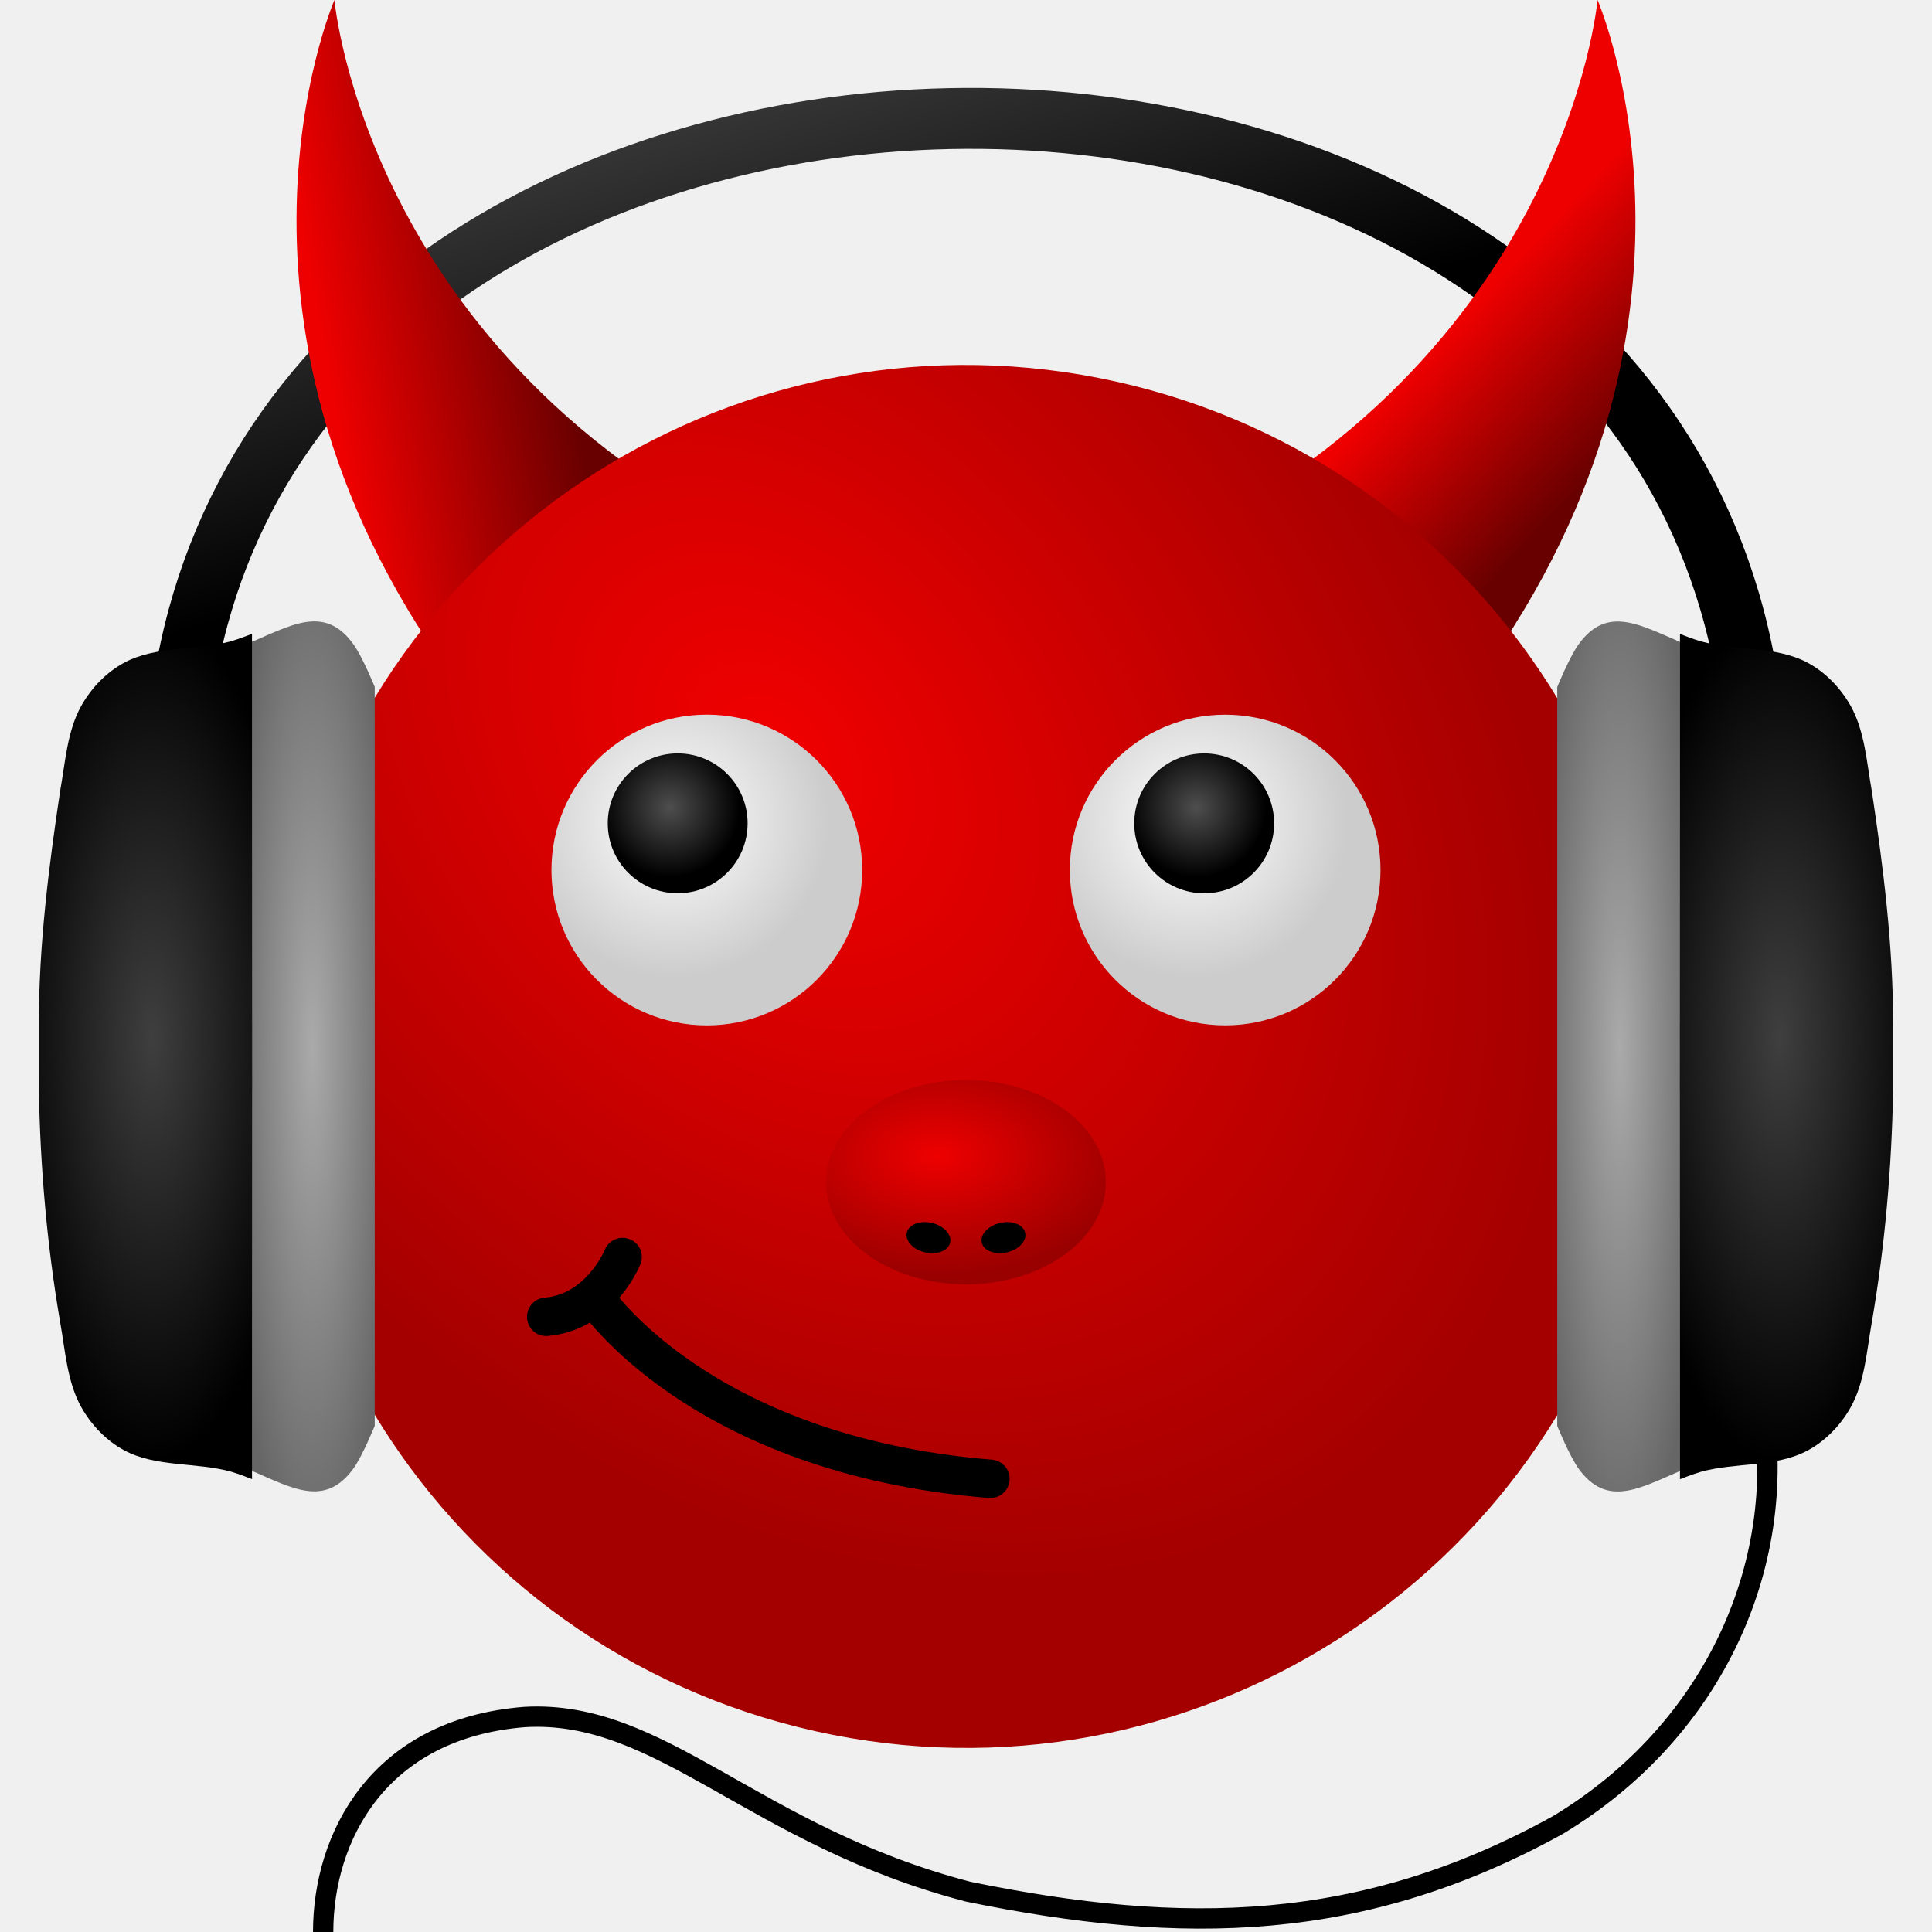
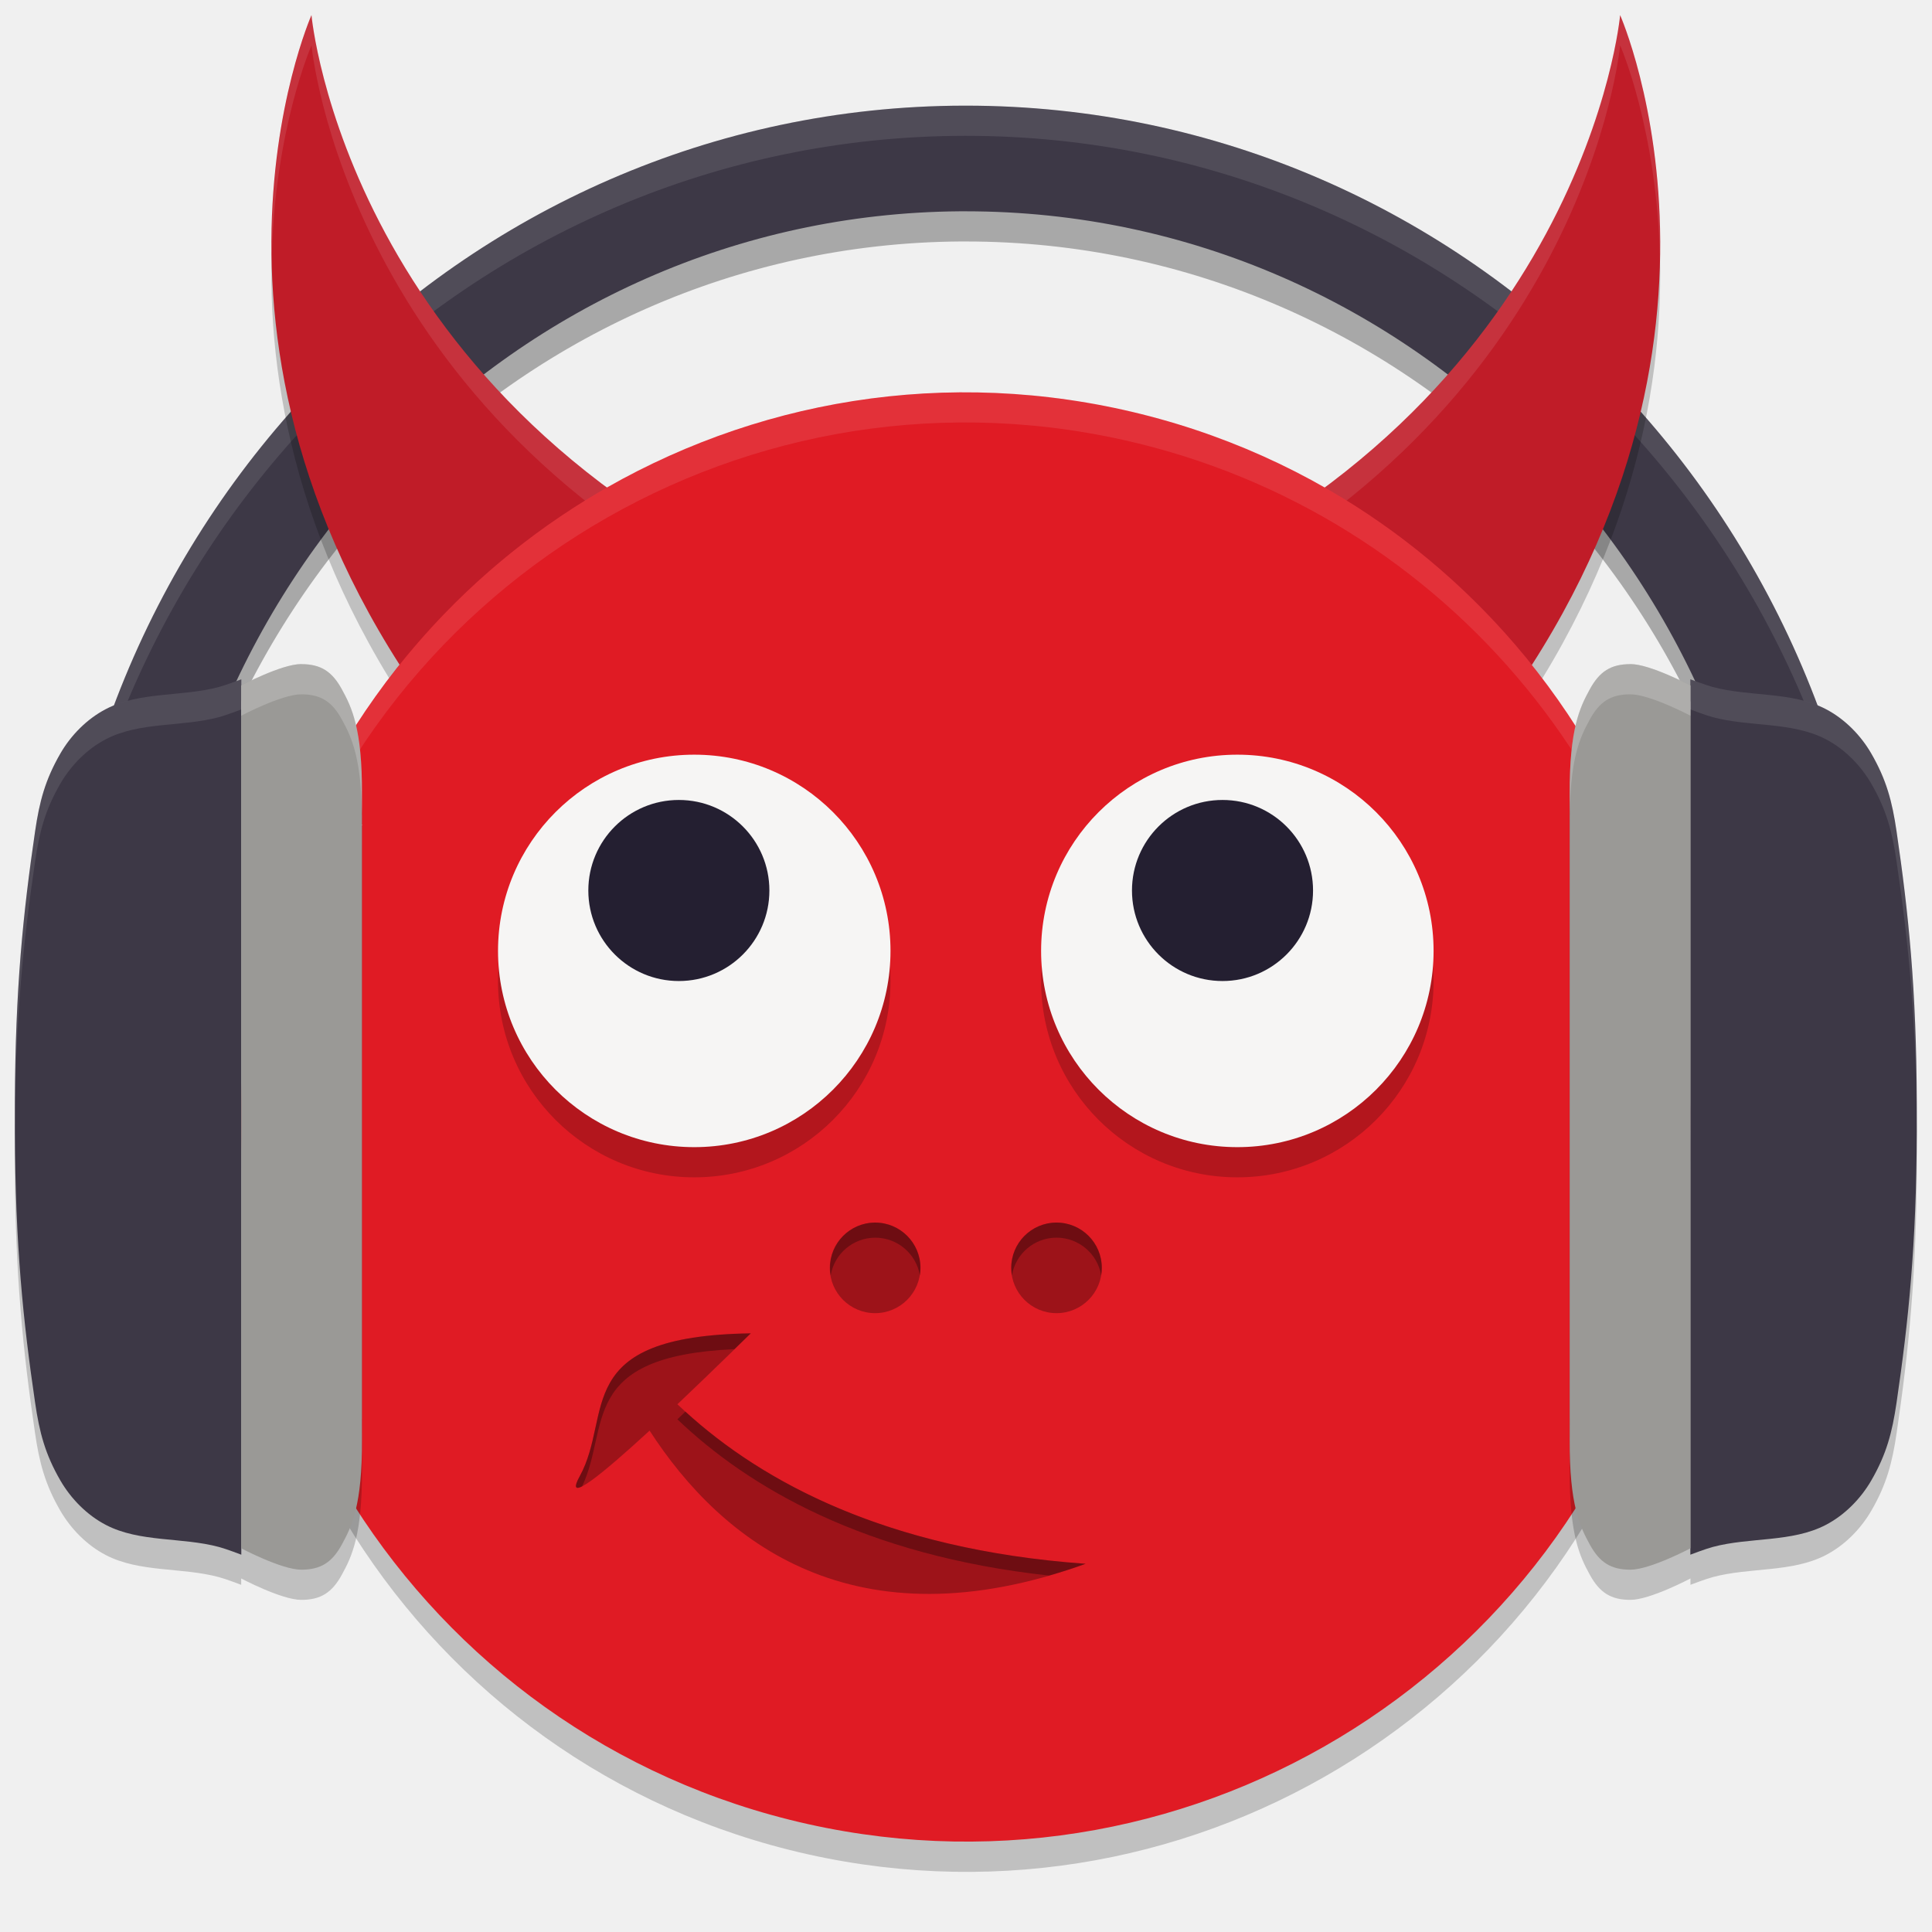
- <svg xmlns="http://www.w3.org/2000/svg" xmlns:ns1="http://www.openswatchbook.org/uri/2009/osb" xmlns:xlink="http://www.w3.org/1999/xlink" width="128" height="128" viewBox="0 0 33.867 33.867" version="1.1" id="svg8">
-   <defs id="defs2">
-     <linearGradient id="linearGradient894">
-       <stop style="stop-color:#ee0000;stop-opacity:1" offset="0" id="stop890" />
-       <stop style="stop-color:#990000;stop-opacity:1" offset="1" id="stop892" />
-     </linearGradient>
-     <linearGradient id="linearGradient890">
-       <stop style="stop-color:#ffffff;stop-opacity:1" offset="0" id="stop886" />
-       <stop style="stop-color:#cccccc;stop-opacity:1" offset="1" id="stop888" />
-     </linearGradient>
-     <linearGradient id="linearGradient886">
-       <stop id="stop882" offset="0" style="stop-color:#ee0000;stop-opacity:1" />
-       <stop id="stop884" offset="1" style="stop-color:#690000;stop-opacity:1" />
-     </linearGradient>
-     <linearGradient id="linearGradient3103" ns1:paint="solid">
-       <stop style="stop-color:#000000;stop-opacity:1;" offset="0" id="stop3101" />
-     </linearGradient>
-     <linearGradient id="linearGradient1123">
-       <stop style="stop-color:#3f3f3f;stop-opacity:1" offset="0" id="stop1119" />
-       <stop style="stop-color:#000000;stop-opacity:1" offset="1" id="stop1121" />
-     </linearGradient>
-     <linearGradient id="linearGradient1097">
-       <stop style="stop-color:#aaaaaa;stop-opacity:1" offset="0" id="stop1093" />
-       <stop style="stop-color:#666666;stop-opacity:1" offset="1" id="stop1095" />
-     </linearGradient>
-     <linearGradient id="linearGradient1051">
-       <stop style="stop-color:#f10000;stop-opacity:1" offset="0" id="stop1047" />
-       <stop style="stop-color:#a40000;stop-opacity:1" offset="1" id="stop1049" />
-     </linearGradient>
-     <linearGradient id="linearGradient985">
-       <stop style="stop-color:#4e4e4e;stop-opacity:1" offset="0" id="stop981" />
-       <stop style="stop-color:#000000;stop-opacity:1" offset="1" id="stop983" />
-     </linearGradient>
-     <linearGradient id="linearGradient977">
-       <stop id="stop973" offset="0" style="stop-color:#ffffff;stop-opacity:1" />
-       <stop id="stop975" offset="1" style="stop-color:#cccccc;stop-opacity:1" />
-     </linearGradient>
-     <linearGradient id="linearGradient5949" ns1:paint="solid">
-       <stop style="stop-color:#000000;stop-opacity:1;" offset="0" id="stop5947" />
-     </linearGradient>
-     <radialGradient xlink:href="#linearGradient890" id="radialGradient971" cx="176.99" cy="62.193" fx="176.99" fy="62.193" r="2.646" gradientUnits="userSpaceOnUse" gradientTransform="matrix(1.029327,0,0,1.029327,-5.181933,-1.413335)" />
-     <radialGradient xlink:href="#linearGradient985" id="radialGradient987" cx="194.923" cy="58.04" fx="194.923" fy="58.04" r="1.191" gradientUnits="userSpaceOnUse" gradientTransform="matrix(1.029327,0,0,1.029327,-23.56255,2.603114)" />
-     <radialGradient xlink:href="#linearGradient985" id="radialGradient1011" gradientUnits="userSpaceOnUse" gradientTransform="translate(7.481709,13.79963)" cx="194.923" cy="58.04" fx="194.923" fy="58.04" r="1.191" />
-     <radialGradient xlink:href="#linearGradient977" id="radialGradient1013" gradientUnits="userSpaceOnUse" gradientTransform="translate(25.47677,9.897612)" cx="176.99" cy="62.193" fx="176.99" fy="62.193" r="2.646" />
-     <radialGradient xlink:href="#linearGradient1051" id="radialGradient1053" cx="180.395" cy="22.196" fx="180.395" fy="22.196" r="11.774" gradientUnits="userSpaceOnUse" gradientTransform="matrix(1.125277,0.8291645,-0.6012307,0.8159431,-10.67403,-144.7192)" />
-     <radialGradient xlink:href="#linearGradient1097" id="radialGradient1101" cx="142.129" cy="68.291" fx="142.129" fy="68.291" r="7.407" gradientTransform="matrix(0,-1.206365,0.1963586,0,115.6513,235.941)" gradientUnits="userSpaceOnUse" />
-     <radialGradient xlink:href="#linearGradient1123" id="radialGradient1125" cx="142.187" cy="65.234" fx="142.187" fy="65.234" r="7.197" gradientTransform="matrix(-0.00173392,-0.9999985,0.3631627,-6.2969655e-4,102.8902,206.5436)" gradientUnits="userSpaceOnUse" />
-     <radialGradient xlink:href="#linearGradient1097" id="radialGradient1151" gradientUnits="userSpaceOnUse" gradientTransform="matrix(0,-1.206365,0.1963586,0,115.6513,235.941)" cx="142.129" cy="68.291" fx="142.129" fy="68.291" r="7.407" />
-     <radialGradient xlink:href="#linearGradient1123" id="radialGradient1153" gradientUnits="userSpaceOnUse" gradientTransform="matrix(-0.00173392,-0.9999985,0.3631627,-6.2969655e-4,102.8902,206.5436)" cx="142.187" cy="65.234" fx="142.187" fy="65.234" r="7.197" />
-     <linearGradient xlink:href="#linearGradient1123" id="linearGradient3127" x1="169.89" y1="49.193" x2="171.852" y2="55.973" gradientUnits="userSpaceOnUse" gradientTransform="matrix(1.029327,0,0,1.029327,-5.0747,-1.95802)" />
-     <linearGradient gradientTransform="matrix(1.029327,0,0,1.029327,-5.074698,-1.413335)" gradientUnits="userSpaceOnUse" y2="56.368" x2="183.621" y1="54.014" x1="181.104" id="linearGradient888" xlink:href="#linearGradient886" />
-     <linearGradient gradientTransform="matrix(1.029327,0,0,1.029327,-5.074698,-1.413335)" gradientUnits="userSpaceOnUse" y2="55.191" x2="166.384" y1="55.932" x1="162.433" id="linearGradient896" xlink:href="#linearGradient886" />
-     <radialGradient xlink:href="#linearGradient894" id="radialGradient918" gradientUnits="userSpaceOnUse" gradientTransform="matrix(0.8024233,0.00681318,-0.01280073,1.303278,-210.5732,89.86149)" cx="178.116" cy="62.504" fx="178.116" fy="62.504" r="2.646" />
-   </defs>
-   <g id="layer1" transform="translate(-156.1042,-48.19197)">
-     <path style="fill:none;stroke:url(#linearGradient3127);stroke-width:1.068;stroke-linecap:butt;stroke-linejoin:miter;stroke-miterlimit:4;stroke-dasharray:none;stroke-opacity:1" d="m 159.376,59.895 c 2.355,-12.719 24.967,-12.955 27.323,0" id="path4528" />
-     <path id="path4562" style="fill:url(#linearGradient896);fill-opacity:1;stroke:none;stroke-width:0.089;stroke-linecap:butt;stroke-linejoin:miter;stroke-miterlimit:4;stroke-dasharray:none;stroke-opacity:1" d="m 161.967,48.192 c 0,0 -2.621,6.026 2.544,12.491 l 5.552,-2.659 c -7.519,-3.269 -8.096,-9.832 -8.096,-9.832 z" />
-     <path d="m 184.108,48.192 c 0,0 2.621,6.026 -2.544,12.491 l -5.552,-2.659 c 7.519,-3.269 8.096,-9.832 8.096,-9.832 z" style="fill:url(#linearGradient888);fill-opacity:1;stroke:none;stroke-width:0.089;stroke-linecap:butt;stroke-linejoin:miter;stroke-miterlimit:4;stroke-dasharray:none;stroke-opacity:1" id="path4573" />
-     <circle transform="rotate(12.5836)" cy="27.41" cx="183.415" id="ellipse903" style="fill:url(#radialGradient1053);fill-opacity:1;stroke:none;stroke-width:0.369;stroke-miterlimit:4;stroke-dasharray:none;stroke-opacity:1" r="12.119" />
-     <ellipse style="fill:url(#radialGradient918);fill-opacity:1;stroke:none;stroke-width:0.036;stroke-opacity:1" id="circle916" cx="-68.915" cy="173.038" rx="1.791" ry="2.452" transform="rotate(-90)" />
-     <path style="fill:none;stroke:#000000;stroke-width:0.674;stroke-linecap:round;stroke-linejoin:miter;stroke-miterlimit:4;stroke-dasharray:none;stroke-opacity:1;stroke-dashoffset:0" d="m 173.465,74.115 c -5.134,-0.417 -6.948,-3.197 -6.948,-3.197" id="path6269" />
-     <path style="fill:none;stroke:#000000;stroke-width:0.674;stroke-linecap:round;stroke-linejoin:miter;stroke-miterlimit:4;stroke-dasharray:none;stroke-opacity:1" d="m 165.679,71.275 c 0.956,-0.084 1.339,-1.048 1.339,-1.048" id="path6290" />
-     <path style="fill:none;stroke:#000000;stroke-width:0.356;stroke-linecap:butt;stroke-linejoin:miter;stroke-miterlimit:4;stroke-dasharray:none;stroke-opacity:1" d="m 186.972,72.637 c 0.535,2.913 -0.807,5.89 -3.559,7.547 -3.425,1.894 -6.57,1.942 -10.338,1.168 -3.764,-0.981 -5.373,-3.2 -7.773,-3.062 -2.578,0.204 -3.533,2.12 -3.533,3.769" id="path4529" />
-     <circle r="2.723" cy="63.443" cx="177.581" id="circle949" style="fill:url(#radialGradient971);fill-opacity:1;stroke:none;stroke-width:0.047;stroke-opacity:1" />
-     <circle style="fill:url(#radialGradient987);fill-opacity:1;stroke-width:0.048" id="circle943" cx="177.213" cy="62.625" r="1.226" />
-     <g id="g1045" transform="matrix(1.029327,0,0,1.029327,-40.49308,-11.60121)">
-       <circle r="2.646" cy="72.906" cx="203.033" id="circle1007" style="fill:url(#radialGradient1013);fill-opacity:1;stroke:none;stroke-width:0.045;stroke-opacity:1" />
-       <circle style="fill:url(#radialGradient1011);fill-opacity:1;stroke-width:0.047" id="circle1009" cx="202.537" cy="72.111" r="1.191" />
+ <svg xmlns="http://www.w3.org/2000/svg" width="128" height="128" version="1.1" viewBox="0 0 33.867 33.867">
+   <g transform="translate(-156.79 -48.192)">
+     <path d="m173.69 50.573a15.994 16.404 0 0 0-15.965 16.404h1.806a14.188 14.552 0 0 1 14.08-14.552 14.188 14.552 0 0 1 0.109 0 14.188 14.552 0 0 1 14.188 14.552h1.806a15.994 16.404 0 0 0-15.994-16.404 15.994 16.404 0 0 0-0.029 0z" opacity=".3" stroke-linecap="round" stroke-width=".038" />
+     <path d="m173.69 50.044a15.994 16.404 0 0 0-15.965 16.404h1.806a14.188 14.552 0 0 1 14.08-14.552 14.188 14.552 0 0 1 0.109 0 14.188 14.552 0 0 1 14.188 14.552h1.806a15.994 16.404 0 0 0-15.994-16.404 15.994 16.404 0 0 0-0.029 0z" fill="#3d3846" stroke-linecap="round" stroke-width=".038" />
+     <g>
+       <path d="m173.69 50.044a15.994 16.404 0 0 0-15.965 16.404h8e-3a15.994 16.404 0 0 1 15.957-15.875 15.994 16.404 0 0 1 0.029 0 15.994 16.404 0 0 1 15.986 15.875h8e-3a15.994 16.404 0 0 0-15.994-16.404 15.994 16.404 0 0 0-0.029 0z" fill="#fff" opacity=".1" stroke-linecap="round" stroke-width=".038" />
+       <path d="m162.25 48.986s-2.77 6.254 2.689 12.965l5.869-2.76c-7.949-3.393-8.558-10.204-8.558-10.204z" opacity=".2" />
+       <path d="m162.25 48.457s-2.77 6.254 2.689 12.965l5.869-2.76c-7.949-3.393-8.558-10.204-8.558-10.204z" fill="#c01c28" />
+       <path d="m185.19 48.986s2.77 6.254-2.689 12.965l-5.869-2.76c7.949-3.393 8.558-10.204 8.558-10.204z" opacity=".2" />
+       <path d="m185.19 48.457s2.77 6.254-2.689 12.965l-5.869-2.76c7.949-3.393 8.558-10.204 8.558-10.204z" fill="#c01c28" />
+       <path transform="matrix(.26458 0 0 .26458 156.79 48.192)" d="m107.34 1s-2.302 25.746-32.344 38.568l2.166 1.018c27.975-13.105 30.178-37.586 30.178-37.586s2.457 5.572 2.639 14.197c0.204-9.756-2.639-16.197-2.639-16.197z" fill="#fffefe" opacity=".1" />
+       <circle transform="rotate(12.584)" cx="184.43" cy="28.813" r="12.7" opacity=".2" />
+       <path d="m162.25 48.457s0.609 6.812 8.558 10.205l-0.573 0.269c-7.402-3.467-7.984-9.945-7.984-9.945s-0.65 1.474-0.698 3.756c-0.054-2.581 0.698-4.285 0.698-4.285z" fill="#fffefe" opacity=".1" />
+       <circle transform="rotate(12.584)" cx="184.31" cy="28.296" r="12.7" fill="#e01b24" />
+       <path d="m173.67 55.071a12.7 12.7 0 0 0-12.345 9.933 12.7 12.7 0 0 0-0.302 3.027 12.7 12.7 0 0 1 0.302-2.498 12.7 12.7 0 0 1 15.162-9.628 12.7 12.7 0 0 1 9.93 12.135 12.7 12.7 0 0 0-9.93-12.664 12.7 12.7 0 0 0-2.817-0.305z" fill="#fff" opacity=".1" />
+       <g>
+         <circle cx="172.13" cy="70.417" r=".794" opacity=".3" />
+         <circle cx="175.31" cy="70.417" r=".794" opacity=".3" />
+         <circle cx="178.48" cy="65.39" r="3.44" opacity=".2" />
+         <circle cx="178.48" cy="64.861" r="3.44" fill="#f6f5f4" />
+         <circle cx="168.96" cy="65.39" r="3.44" opacity=".2" />
+         <circle cx="168.96" cy="64.861" r="3.44" fill="#f6f5f4" />
+         <circle cx="178.22" cy="63.802" r="1.587" fill="#241f31" />
+         <circle cx="168.69" cy="63.802" r="1.587" fill="#241f31" />
+         <path transform="matrix(.26458 0 0 .26458 156.79 48.192)" d="m69.949 81a3 3 0 0 0-2.949 3 3 3 0 0 0 0.043 0.502 3 3 0 0 1 2.957-2.502 3 3 0 0 1 2.957 2.498 3 3 0 0 0 0.043-0.498 3 3 0 0 0-3-3 3 3 0 0 0-0.051 0z" opacity=".3" />
+         <path d="m172.12 69.623a0.794 0.794 0 0 0-0.78 0.794 0.794 0.794 0 0 0 0.011 0.133 0.794 0.794 0 0 1 0.782-0.662 0.794 0.794 0 0 1 0.782 0.661 0.794 0.794 0 0 0 0.011-0.132 0.794 0.794 0 0 0-0.794-0.794 0.794 0.794 0 0 0-0.013 0z" opacity=".3" />
+       </g>
    </g>
-     <g id="g1149" transform="matrix(1.029327,0,0,1.029327,28.73184,0.1801605)">
-       <path id="path1145" style="fill:url(#radialGradient1151);fill-opacity:1;stroke:none;stroke-width:0.036px;stroke-linecap:butt;stroke-linejoin:miter;stroke-opacity:1" d="m 128.034,71.693 c 0.698,0.299 1.247,0.623 1.727,-0.039 0.158,-0.22 0.364,-0.728 0.364,-0.728 v -5.675 -1.234 -5.675 c 0,0 -0.205,-0.508 -0.364,-0.728 -0.219,-0.303 -0.452,-0.399 -0.707,-0.387 -0.302,0.015 -0.641,0.185 -1.02,0.347 l 0.005,6.493 h 0.001 l -5.2e-4,0.566 5.2e-4,0.566 h -0.001 z" />
-       <path d="m 128.035,57.438 c 0,0 -0.236,0.093 -0.358,0.127 -0.596,0.164 -1.274,0.072 -1.818,0.364 -0.302,0.162 -0.558,0.429 -0.727,0.727 -0.246,0.435 -0.275,0.963 -0.364,1.455 -0.197,1.311 -0.363,2.632 -0.363,3.959 v 1.132 c 0.023,1.323 0.14,2.666 0.363,3.959 0.088,0.492 0.118,1.02 0.364,1.455 0.169,0.298 0.425,0.565 0.727,0.727 0.545,0.292 1.223,0.199 1.818,0.363 0.122,0.034 0.358,0.127 0.358,0.127 l 0.005,-6.631 h 0.001 l -5.3e-4,-0.566 5.3e-4,-0.566 h -0.001 z" style="fill:url(#radialGradient1153);fill-opacity:1;stroke:none;stroke-width:0.036px;stroke-linecap:butt;stroke-linejoin:miter;stroke-opacity:1" id="path1147" />
+     <g transform="translate(-3.3391 -25.538)">
+       <path d="m188.71 85.901c-0.344-5.19e-4 -0.542 0.129-0.713 0.442-0.171 0.313-0.358 0.688-0.352 1.837l5.2e-4 0.366h-5.2e-4v10.583h5.2e-4l-5.2e-4 0.367c-6e-3 1.149 0.181 1.524 0.352 1.837s0.369 0.442 0.713 0.442c0.344-5.1e-4 1.052-0.375 1.052-0.375v0.111s0.257-0.099 0.391-0.135c0.65-0.175 1.39-0.077 1.985-0.388 0.33-0.172 0.609-0.457 0.794-0.775 0.269-0.464 0.368-0.844 0.445-1.369 0.209-1.423 0.348-2.762 0.354-4.741v-0.529c-6e-3 -1.98-0.145-3.319-0.354-4.742-0.077-0.525-0.177-0.905-0.445-1.368-0.184-0.318-0.464-0.603-0.794-0.775-0.595-0.311-1.334-0.213-1.985-0.388-0.133-0.036-0.391-0.135-0.391-0.135v0.11s-0.708-0.375-1.052-0.375z" opacity=".2" />
+       <path d="m189.76 85.637v15.346s0.257-0.099 0.391-0.135c0.65-0.175 1.39-0.077 1.985-0.388 0.33-0.172 0.609-0.457 0.794-0.775 0.269-0.464 0.368-0.844 0.445-1.369 0.209-1.423 0.348-2.762 0.354-4.741v-0.529c-6e-3 -1.98-0.145-3.319-0.354-4.742-0.077-0.525-0.177-0.905-0.445-1.368-0.184-0.318-0.464-0.603-0.794-0.775-0.595-0.311-1.334-0.213-1.985-0.388-0.133-0.036-0.391-0.135-0.391-0.135z" fill="#3d3846" />
+       <path d="m188.71 85.372c-0.344-5.19e-4 -0.542 0.129-0.713 0.442-0.171 0.313-0.358 0.688-0.352 1.837l5.1e-4 0.366h-5.1e-4v10.583h5.1e-4l-5.1e-4 0.367c-6e-3 1.149 0.181 1.524 0.352 1.837s0.369 0.442 0.713 0.442c0.344-5.1e-4 1.052-0.375 1.052-0.375v-15.125s-0.708-0.375-1.052-0.375z" fill="#9a9996" />
+       <path d="m188.71 85.372c-0.344-5.19e-4 -0.542 0.129-0.713 0.442-0.171 0.313-0.358 0.688-0.352 1.837l5.2e-4 0.366h-5.2e-4v0.163c-6e-3 -1.149 0.181-1.524 0.352-1.837 0.171-0.313 0.369-0.443 0.713-0.442 0.344 5.11e-4 1.052 0.375 1.052 0.375v-0.529s-0.708-0.375-1.052-0.375zm-1.065 2.809v0.366h5.2e-4z" fill="#fff" opacity=".2" />
+       <path d="m189.76 85.637v0.529s0.257 0.099 0.391 0.135c0.65 0.175 1.39 0.077 1.985 0.388 0.33 0.172 0.609 0.457 0.794 0.775 0.269 0.464 0.368 0.843 0.445 1.368 0.209 1.423 0.348 2.762 0.354 4.742v-0.529c-6e-3 -1.98-0.145-3.319-0.354-4.742-0.077-0.525-0.177-0.905-0.445-1.368-0.184-0.318-0.464-0.603-0.794-0.775-0.595-0.311-1.334-0.213-1.985-0.388-0.133-0.036-0.391-0.135-0.391-0.135z" fill="#fff" opacity=".1" />
    </g>
-     <g id="g1143" transform="matrix(-1.029327,0,0,1.029327,317.3432,0.1821728)">
-       <path d="m 128.034,71.693 c 0.698,0.299 1.247,0.623 1.727,-0.039 0.158,-0.22 0.364,-0.728 0.364,-0.728 v -5.675 -1.234 -5.675 c 0,0 -0.205,-0.508 -0.364,-0.728 -0.219,-0.303 -0.452,-0.399 -0.707,-0.387 -0.302,0.015 -0.641,0.185 -1.02,0.347 l 0.005,6.493 h 0.001 l -5.2e-4,0.566 5.2e-4,0.566 h -0.001 z" style="fill:url(#radialGradient1101);fill-opacity:1;stroke:none;stroke-width:0.036px;stroke-linecap:butt;stroke-linejoin:miter;stroke-opacity:1" id="path1065" />
-       <path id="path1114" style="fill:url(#radialGradient1125);fill-opacity:1;stroke:none;stroke-width:0.036px;stroke-linecap:butt;stroke-linejoin:miter;stroke-opacity:1" d="m 128.035,57.438 c 0,0 -0.236,0.093 -0.358,0.127 -0.596,0.164 -1.274,0.072 -1.818,0.364 -0.302,0.162 -0.558,0.429 -0.727,0.727 -0.246,0.435 -0.275,0.963 -0.364,1.455 -0.197,1.311 -0.363,2.632 -0.363,3.959 v 1.132 c 0.023,1.323 0.14,2.666 0.363,3.959 0.088,0.492 0.118,1.02 0.364,1.455 0.169,0.298 0.425,0.565 0.727,0.727 0.545,0.292 1.223,0.199 1.818,0.363 0.122,0.034 0.358,0.127 0.358,0.127 l 0.005,-6.631 h 0.001 l -5.3e-4,-0.566 5.3e-4,-0.566 h -0.001 z" />
+     <g transform="matrix(-1 0 0 1 350.78 -25.538)">
+       <path d="m188.71 85.901c-0.344-5.19e-4 -0.542 0.129-0.713 0.442-0.171 0.313-0.358 0.688-0.352 1.837l5.2e-4 0.366h-5.2e-4v10.583h5.2e-4l-5.2e-4 0.367c-6e-3 1.149 0.181 1.524 0.352 1.837s0.369 0.442 0.713 0.442c0.344-5.1e-4 1.052-0.375 1.052-0.375v0.111s0.257-0.099 0.391-0.135c0.65-0.175 1.39-0.077 1.985-0.388 0.33-0.172 0.609-0.457 0.794-0.775 0.269-0.464 0.368-0.844 0.445-1.369 0.209-1.423 0.348-2.762 0.354-4.741v-0.529c-6e-3 -1.98-0.145-3.319-0.354-4.742-0.077-0.525-0.177-0.905-0.445-1.368-0.184-0.318-0.464-0.603-0.794-0.775-0.595-0.311-1.334-0.213-1.985-0.388-0.133-0.036-0.391-0.135-0.391-0.135v0.11s-0.708-0.375-1.052-0.375z" opacity=".2" />
+       <path d="m189.76 85.637v15.346s0.257-0.099 0.391-0.135c0.65-0.175 1.39-0.077 1.985-0.388 0.33-0.172 0.609-0.457 0.794-0.775 0.269-0.464 0.368-0.844 0.445-1.369 0.209-1.423 0.348-2.762 0.354-4.741v-0.529c-6e-3 -1.98-0.145-3.319-0.354-4.742-0.077-0.525-0.177-0.905-0.445-1.368-0.184-0.318-0.464-0.603-0.794-0.775-0.595-0.311-1.334-0.213-1.985-0.388-0.133-0.036-0.391-0.135-0.391-0.135z" fill="#3d3846" />
+       <path d="m188.71 85.372c-0.344-5.19e-4 -0.542 0.129-0.713 0.442-0.171 0.313-0.358 0.688-0.352 1.837l5.1e-4 0.366h-5.1e-4v10.583h5.1e-4l-5.1e-4 0.367c-6e-3 1.149 0.181 1.524 0.352 1.837s0.369 0.442 0.713 0.442c0.344-5.1e-4 1.052-0.375 1.052-0.375v-15.125s-0.708-0.375-1.052-0.375z" fill="#9a9996" />
+       <path d="m188.71 85.372c-0.344-5.19e-4 -0.542 0.129-0.713 0.442-0.171 0.313-0.358 0.688-0.352 1.837l5.2e-4 0.366h-5.2e-4v0.163c-6e-3 -1.149 0.181-1.524 0.352-1.837 0.171-0.313 0.369-0.443 0.713-0.442 0.344 5.11e-4 1.052 0.375 1.052 0.375v-0.529s-0.708-0.375-1.052-0.375zm-1.065 2.809v0.366h5.2e-4z" fill="#fff" opacity=".2" />
+       <path d="m189.76 85.637v0.529s0.257 0.099 0.391 0.135c0.65 0.175 1.39 0.077 1.985 0.388 0.33 0.172 0.609 0.457 0.794 0.775 0.269 0.464 0.368 0.843 0.445 1.368 0.209 1.423 0.348 2.762 0.354 4.742v-0.529c-6e-3 -1.98-0.145-3.319-0.354-4.742-0.077-0.525-0.177-0.905-0.445-1.368-0.184-0.318-0.464-0.603-0.794-0.775-0.595-0.311-1.334-0.213-1.985-0.388-0.133-0.036-0.391-0.135-0.391-0.135z" fill="#fff" opacity=".1" />
    </g>
-     <ellipse style="fill:#000000;fill-opacity:1;stroke:none;stroke-width:0.005;stroke-opacity:1" id="ellipse896" cx="-107.122" cy="153.555" rx="0.265" ry="0.39" transform="rotate(-102.9823)" />
-     <ellipse transform="matrix(0.2246507,-0.9744394,-0.9744394,-0.2246507,0,0)" ry="0.39" rx="0.265" cy="-183.674" cx="-29.376" id="ellipse893" style="fill:#000000;fill-opacity:1;stroke:none;stroke-width:0.005;stroke-opacity:1" />
+     <path d="m169.95 71.565c-3.175 0.047-2.401 1.419-2.998 2.505-0.292 0.531 0.422-0.061 1.225-0.8 1.263 1.952 3.58 3.8 7.644 2.335-3.622-0.258-5.831-1.531-7.156-2.797 0.665-0.631 1.285-1.242 1.285-1.242z" opacity=".3" />
+     <path d="m169.95 71.565c-3.175 0.047-2.401 1.419-2.998 2.505-0.107 0.195-0.078 0.238 0.041 0.178 0.498-1.035-0.082-2.282 2.671-2.406 0.055-0.054 0.286-0.277 0.286-0.277zm-1.145 1.371c-0.071 0.068-0.068 0.067-0.141 0.136 1.245 1.189 3.271 2.385 6.515 2.739 0.209-0.06 0.422-0.128 0.641-0.207-3.499-0.249-5.677-1.446-7.015-2.668z" opacity=".3" />
  </g>
</svg>
